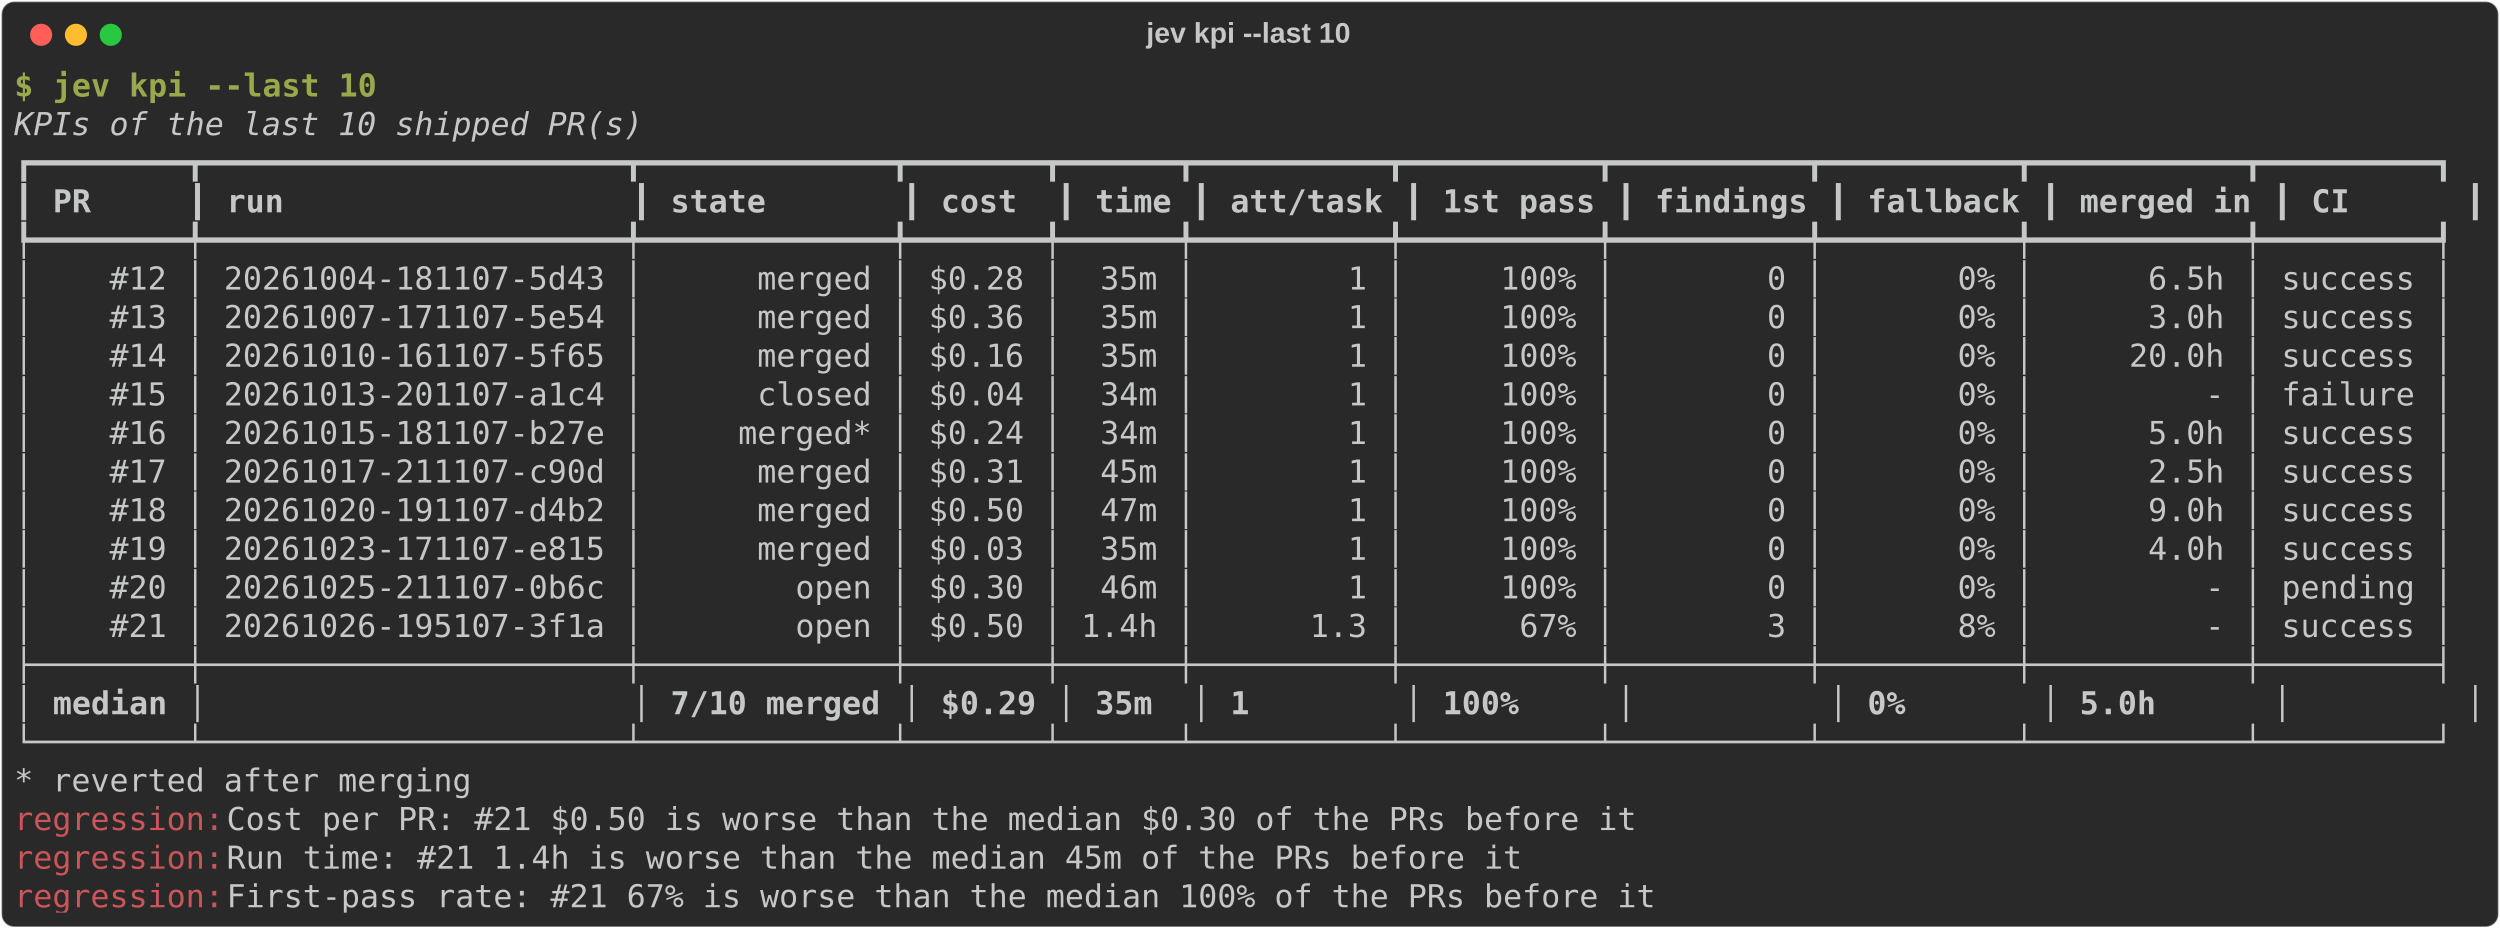
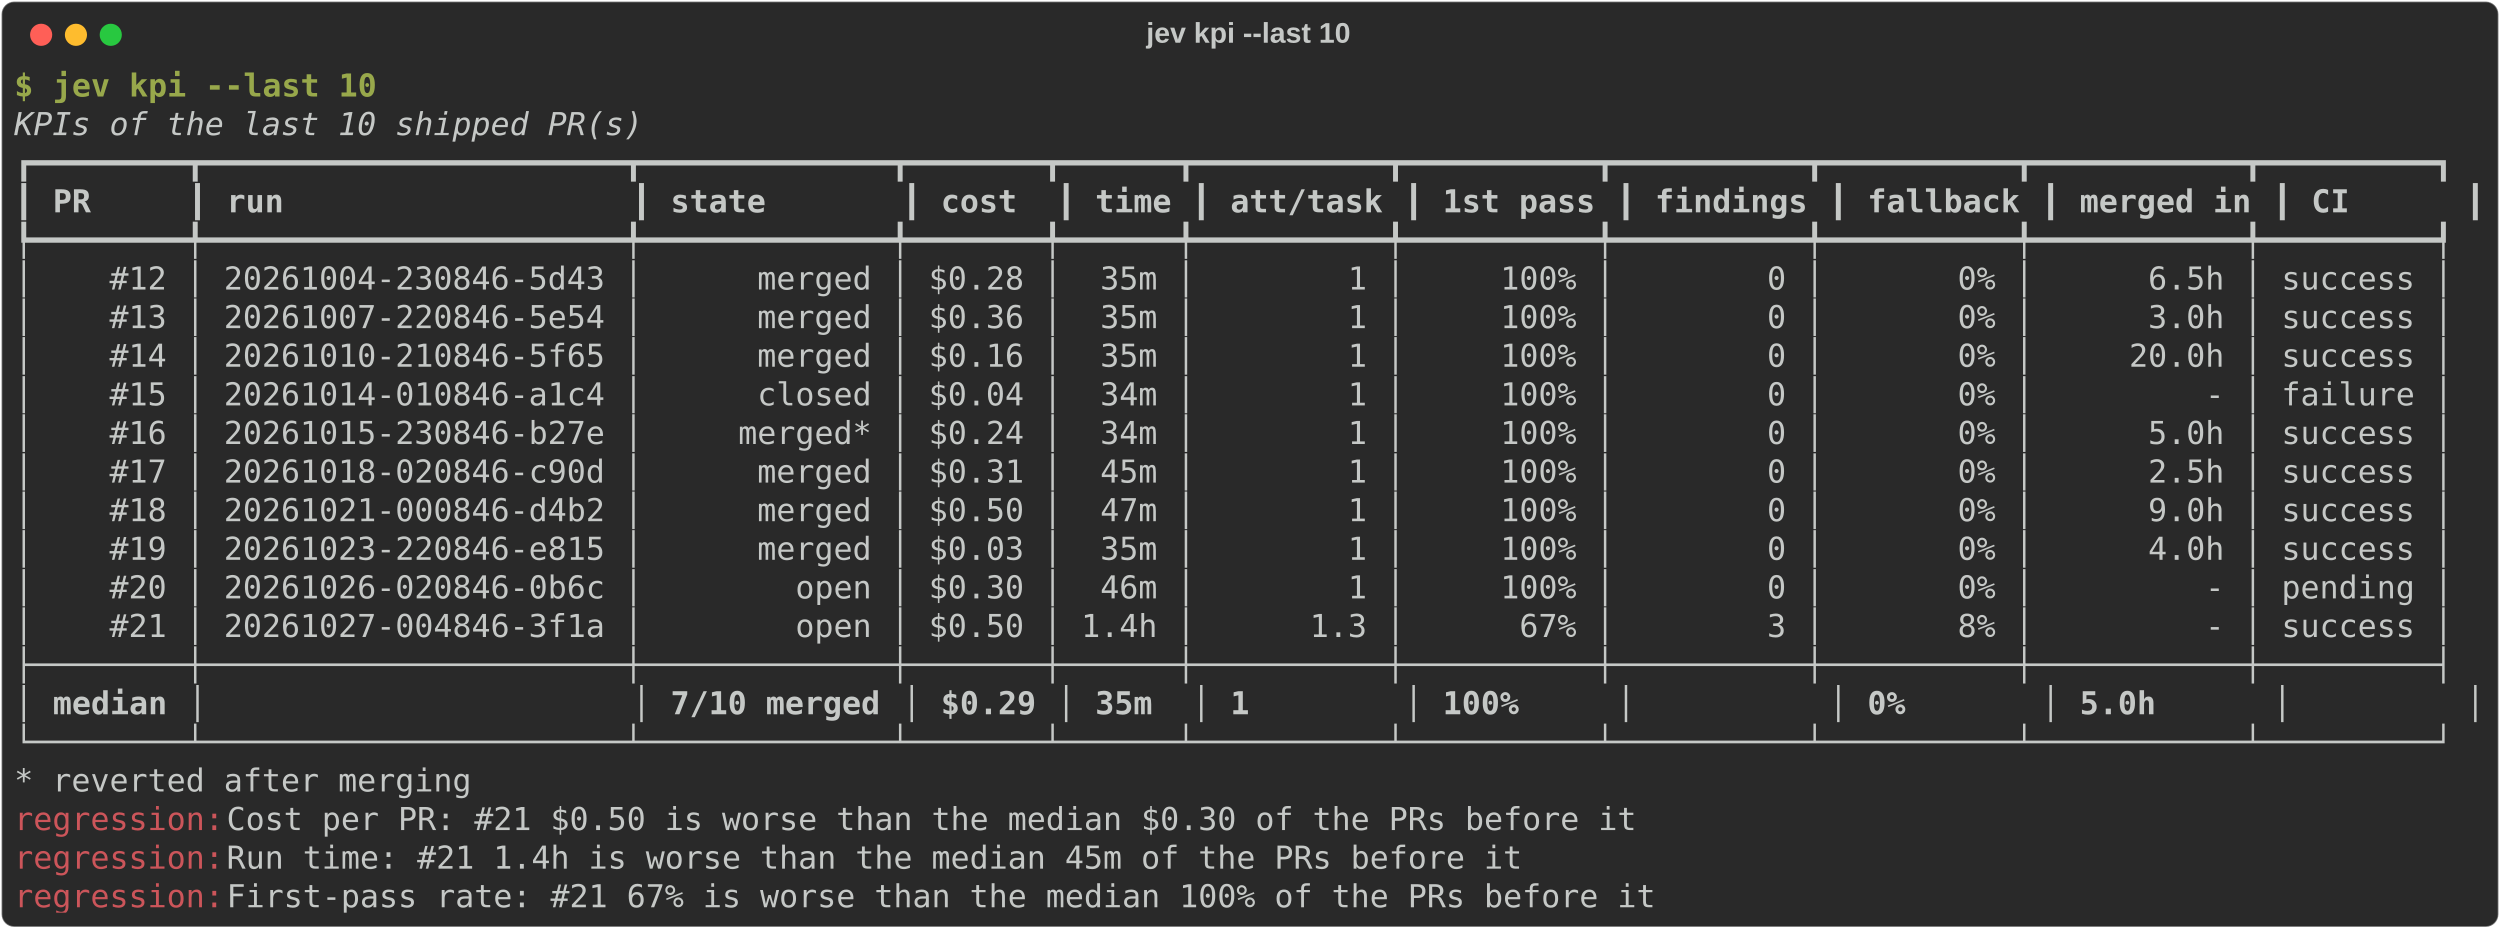
<svg xmlns="http://www.w3.org/2000/svg" class="rich-terminal" viewBox="0 0 1580 586.8">
  <style>

    @font-face {
        font-family: "Fira Code";
        src: local("FiraCode-Regular"),
                url("https://cdnjs.cloudflare.com/ajax/libs/firacode/6.2.0/woff2/FiraCode-Regular.woff2") format("woff2"),
                url("https://cdnjs.cloudflare.com/ajax/libs/firacode/6.2.0/woff/FiraCode-Regular.woff") format("woff");
        font-style: normal;
        font-weight: 400;
    }
    @font-face {
        font-family: "Fira Code";
        src: local("FiraCode-Bold"),
                url("https://cdnjs.cloudflare.com/ajax/libs/firacode/6.2.0/woff2/FiraCode-Bold.woff2") format("woff2"),
                url("https://cdnjs.cloudflare.com/ajax/libs/firacode/6.2.0/woff/FiraCode-Bold.woff") format("woff");
        font-style: bold;
        font-weight: 700;
    }

-     .terminal-4003745989-matrix {
+     .terminal-3333640441-matrix {
        font-family: Fira Code, monospace;
        font-size: 20px;
        line-height: 24.4px;
        font-variant-east-asian: full-width;
    }

-     .terminal-4003745989-title {
+     .terminal-3333640441-title {
        font-size: 18px;
        font-weight: bold;
        font-family: arial;
    }

-     .terminal-4003745989-r1 { fill: #98a84b;font-weight: bold }
- .terminal-4003745989-r2 { fill: #c5c8c6 }
- .terminal-4003745989-r3 { fill: #c5c8c6;font-style: italic; }
- .terminal-4003745989-r4 { fill: #c5c8c6;font-weight: bold }
- .terminal-4003745989-r5 { fill: #cc555a }
+     .terminal-3333640441-r1 { fill: #98a84b;font-weight: bold }
+ .terminal-3333640441-r2 { fill: #c5c8c6 }
+ .terminal-3333640441-r3 { fill: #c5c8c6;font-style: italic; }
+ .terminal-3333640441-r4 { fill: #c5c8c6;font-weight: bold }
+ .terminal-3333640441-r5 { fill: #cc555a }
    </style>
  <defs>
-     <clipPath id="terminal-4003745989-clip-terminal">
+     <clipPath id="terminal-3333640441-clip-terminal">
      <rect x="0" y="0" width="1560.6" height="535.8" />
    </clipPath>
-     <clipPath id="terminal-4003745989-line-0">
+     <clipPath id="terminal-3333640441-line-0">
      <rect x="0" y="1.5" width="1561.6" height="24.65" />
    </clipPath>
-     <clipPath id="terminal-4003745989-line-1">
+     <clipPath id="terminal-3333640441-line-1">
      <rect x="0" y="25.9" width="1561.6" height="24.65" />
    </clipPath>
-     <clipPath id="terminal-4003745989-line-2">
+     <clipPath id="terminal-3333640441-line-2">
      <rect x="0" y="50.3" width="1561.6" height="24.65" />
    </clipPath>
-     <clipPath id="terminal-4003745989-line-3">
+     <clipPath id="terminal-3333640441-line-3">
      <rect x="0" y="74.7" width="1561.6" height="24.65" />
    </clipPath>
-     <clipPath id="terminal-4003745989-line-4">
+     <clipPath id="terminal-3333640441-line-4">
      <rect x="0" y="99.1" width="1561.6" height="24.65" />
    </clipPath>
-     <clipPath id="terminal-4003745989-line-5">
+     <clipPath id="terminal-3333640441-line-5">
      <rect x="0" y="123.5" width="1561.6" height="24.65" />
    </clipPath>
-     <clipPath id="terminal-4003745989-line-6">
+     <clipPath id="terminal-3333640441-line-6">
      <rect x="0" y="147.9" width="1561.6" height="24.65" />
    </clipPath>
-     <clipPath id="terminal-4003745989-line-7">
+     <clipPath id="terminal-3333640441-line-7">
      <rect x="0" y="172.3" width="1561.6" height="24.65" />
    </clipPath>
-     <clipPath id="terminal-4003745989-line-8">
+     <clipPath id="terminal-3333640441-line-8">
      <rect x="0" y="196.7" width="1561.6" height="24.65" />
    </clipPath>
-     <clipPath id="terminal-4003745989-line-9">
+     <clipPath id="terminal-3333640441-line-9">
      <rect x="0" y="221.1" width="1561.6" height="24.65" />
    </clipPath>
-     <clipPath id="terminal-4003745989-line-10">
+     <clipPath id="terminal-3333640441-line-10">
      <rect x="0" y="245.5" width="1561.6" height="24.65" />
    </clipPath>
-     <clipPath id="terminal-4003745989-line-11">
+     <clipPath id="terminal-3333640441-line-11">
      <rect x="0" y="269.9" width="1561.6" height="24.65" />
    </clipPath>
-     <clipPath id="terminal-4003745989-line-12">
+     <clipPath id="terminal-3333640441-line-12">
      <rect x="0" y="294.3" width="1561.6" height="24.65" />
    </clipPath>
-     <clipPath id="terminal-4003745989-line-13">
+     <clipPath id="terminal-3333640441-line-13">
      <rect x="0" y="318.7" width="1561.6" height="24.65" />
    </clipPath>
-     <clipPath id="terminal-4003745989-line-14">
+     <clipPath id="terminal-3333640441-line-14">
      <rect x="0" y="343.1" width="1561.6" height="24.65" />
    </clipPath>
-     <clipPath id="terminal-4003745989-line-15">
+     <clipPath id="terminal-3333640441-line-15">
      <rect x="0" y="367.5" width="1561.6" height="24.65" />
    </clipPath>
-     <clipPath id="terminal-4003745989-line-16">
+     <clipPath id="terminal-3333640441-line-16">
      <rect x="0" y="391.9" width="1561.6" height="24.65" />
    </clipPath>
-     <clipPath id="terminal-4003745989-line-17">
+     <clipPath id="terminal-3333640441-line-17">
      <rect x="0" y="416.3" width="1561.6" height="24.65" />
    </clipPath>
-     <clipPath id="terminal-4003745989-line-18">
+     <clipPath id="terminal-3333640441-line-18">
      <rect x="0" y="440.7" width="1561.6" height="24.65" />
    </clipPath>
-     <clipPath id="terminal-4003745989-line-19">
+     <clipPath id="terminal-3333640441-line-19">
      <rect x="0" y="465.1" width="1561.6" height="24.65" />
    </clipPath>
-     <clipPath id="terminal-4003745989-line-20">
+     <clipPath id="terminal-3333640441-line-20">
      <rect x="0" y="489.5" width="1561.6" height="24.65" />
    </clipPath>
  </defs>
  <rect fill="#292929" stroke="rgba(255,255,255,0.35)" stroke-width="1" x="1" y="1" width="1578" height="584.8" rx="8" />
-   <text class="terminal-4003745989-title" fill="#c5c8c6" text-anchor="middle" x="789" y="27">jev kpi --last 10</text>
+   <text class="terminal-3333640441-title" fill="#c5c8c6" text-anchor="middle" x="789" y="27">jev kpi --last 10</text>
  <g transform="translate(26,22)">
    <circle cx="0" cy="0" r="7" fill="#ff5f57" />
    <circle cx="22" cy="0" r="7" fill="#febc2e" />
    <circle cx="44" cy="0" r="7" fill="#28c840" />
  </g>
-   <g transform="translate(9, 41)" clip-path="url(#terminal-4003745989-clip-terminal)">
-     <g class="terminal-4003745989-matrix">
-       <text class="terminal-4003745989-r1" x="0" y="20" textLength="24.4" clip-path="url(#terminal-4003745989-line-0)">$ </text>
-       <text class="terminal-4003745989-r1" x="24.4" y="20" textLength="207.4" clip-path="url(#terminal-4003745989-line-0)">jev kpi --last 10</text>
-       <text class="terminal-4003745989-r2" x="1561.6" y="20" textLength="12.2" clip-path="url(#terminal-4003745989-line-0)">
- </text>
-       <text class="terminal-4003745989-r3" x="0" y="44.4" textLength="1561.6" clip-path="url(#terminal-4003745989-line-1)">                                               KPIs of the last 10 shipped PR(s)                                                </text>
-       <text class="terminal-4003745989-r2" x="1561.6" y="44.4" textLength="12.2" clip-path="url(#terminal-4003745989-line-1)">
- </text>
-       <text class="terminal-4003745989-r2" x="0" y="68.8" textLength="1561.6" clip-path="url(#terminal-4003745989-line-2)">┏━━━━━━━━┳━━━━━━━━━━━━━━━━━━━━━━┳━━━━━━━━━━━━━┳━━━━━━━┳━━━━━━┳━━━━━━━━━━┳━━━━━━━━━━┳━━━━━━━━━━┳━━━━━━━━━━┳━━━━━━━━━━━┳━━━━━━━━━┓</text>
-       <text class="terminal-4003745989-r2" x="1561.6" y="68.8" textLength="12.2" clip-path="url(#terminal-4003745989-line-2)">
- </text>
-       <text class="terminal-4003745989-r2" x="0" y="93.2" textLength="12.2" clip-path="url(#terminal-4003745989-line-3)">┃</text>
-       <text class="terminal-4003745989-r4" x="24.4" y="93.2" textLength="73.2" clip-path="url(#terminal-4003745989-line-3)">    PR</text>
-       <text class="terminal-4003745989-r2" x="109.8" y="93.2" textLength="12.2" clip-path="url(#terminal-4003745989-line-3)">┃</text>
-       <text class="terminal-4003745989-r4" x="134.2" y="93.2" textLength="244" clip-path="url(#terminal-4003745989-line-3)">run                 </text>
-       <text class="terminal-4003745989-r2" x="390.4" y="93.2" textLength="12.2" clip-path="url(#terminal-4003745989-line-3)">┃</text>
-       <text class="terminal-4003745989-r4" x="414.8" y="93.2" textLength="134.2" clip-path="url(#terminal-4003745989-line-3)">      state</text>
-       <text class="terminal-4003745989-r2" x="561.2" y="93.2" textLength="12.2" clip-path="url(#terminal-4003745989-line-3)">┃</text>
-       <text class="terminal-4003745989-r4" x="585.6" y="93.2" textLength="61" clip-path="url(#terminal-4003745989-line-3)"> cost</text>
-       <text class="terminal-4003745989-r2" x="658.8" y="93.2" textLength="12.2" clip-path="url(#terminal-4003745989-line-3)">┃</text>
-       <text class="terminal-4003745989-r4" x="683.2" y="93.2" textLength="48.8" clip-path="url(#terminal-4003745989-line-3)">time</text>
-       <text class="terminal-4003745989-r2" x="744.2" y="93.2" textLength="12.2" clip-path="url(#terminal-4003745989-line-3)">┃</text>
-       <text class="terminal-4003745989-r4" x="768.6" y="93.2" textLength="97.6" clip-path="url(#terminal-4003745989-line-3)">att/task</text>
-       <text class="terminal-4003745989-r2" x="878.4" y="93.2" textLength="12.2" clip-path="url(#terminal-4003745989-line-3)">┃</text>
-       <text class="terminal-4003745989-r4" x="902.8" y="93.2" textLength="97.6" clip-path="url(#terminal-4003745989-line-3)">1st pass</text>
-       <text class="terminal-4003745989-r2" x="1012.6" y="93.2" textLength="12.2" clip-path="url(#terminal-4003745989-line-3)">┃</text>
-       <text class="terminal-4003745989-r4" x="1037" y="93.2" textLength="97.6" clip-path="url(#terminal-4003745989-line-3)">findings</text>
-       <text class="terminal-4003745989-r2" x="1146.8" y="93.2" textLength="12.2" clip-path="url(#terminal-4003745989-line-3)">┃</text>
-       <text class="terminal-4003745989-r4" x="1171.2" y="93.2" textLength="97.6" clip-path="url(#terminal-4003745989-line-3)">fallback</text>
-       <text class="terminal-4003745989-r2" x="1281" y="93.2" textLength="12.2" clip-path="url(#terminal-4003745989-line-3)">┃</text>
-       <text class="terminal-4003745989-r4" x="1305.4" y="93.2" textLength="109.8" clip-path="url(#terminal-4003745989-line-3)">merged in</text>
-       <text class="terminal-4003745989-r2" x="1427.4" y="93.2" textLength="12.2" clip-path="url(#terminal-4003745989-line-3)">┃</text>
-       <text class="terminal-4003745989-r4" x="1451.8" y="93.2" textLength="85.4" clip-path="url(#terminal-4003745989-line-3)">     CI</text>
-       <text class="terminal-4003745989-r2" x="1549.4" y="93.2" textLength="12.2" clip-path="url(#terminal-4003745989-line-3)">┃</text>
-       <text class="terminal-4003745989-r2" x="1561.6" y="93.2" textLength="12.2" clip-path="url(#terminal-4003745989-line-3)">
- </text>
-       <text class="terminal-4003745989-r2" x="0" y="117.6" textLength="1561.6" clip-path="url(#terminal-4003745989-line-4)">┡━━━━━━━━╇━━━━━━━━━━━━━━━━━━━━━━╇━━━━━━━━━━━━━╇━━━━━━━╇━━━━━━╇━━━━━━━━━━╇━━━━━━━━━━╇━━━━━━━━━━╇━━━━━━━━━━╇━━━━━━━━━━━╇━━━━━━━━━┩</text>
-       <text class="terminal-4003745989-r2" x="1561.6" y="117.6" textLength="12.2" clip-path="url(#terminal-4003745989-line-4)">
- </text>
-       <text class="terminal-4003745989-r2" x="0" y="142" textLength="1561.6" clip-path="url(#terminal-4003745989-line-5)">│    #12 │ 20261004-181107-5d43 │      merged │ $0.28 │  35m │        1 │     100% │        0 │       0% │      6.5h │ success │</text>
-       <text class="terminal-4003745989-r2" x="1561.6" y="142" textLength="12.2" clip-path="url(#terminal-4003745989-line-5)">
- </text>
-       <text class="terminal-4003745989-r2" x="0" y="166.4" textLength="1561.6" clip-path="url(#terminal-4003745989-line-6)">│    #13 │ 20261007-171107-5e54 │      merged │ $0.36 │  35m │        1 │     100% │        0 │       0% │      3.0h │ success │</text>
-       <text class="terminal-4003745989-r2" x="1561.6" y="166.4" textLength="12.2" clip-path="url(#terminal-4003745989-line-6)">
- </text>
-       <text class="terminal-4003745989-r2" x="0" y="190.8" textLength="1561.6" clip-path="url(#terminal-4003745989-line-7)">│    #14 │ 20261010-161107-5f65 │      merged │ $0.16 │  35m │        1 │     100% │        0 │       0% │     20.0h │ success │</text>
-       <text class="terminal-4003745989-r2" x="1561.6" y="190.8" textLength="12.2" clip-path="url(#terminal-4003745989-line-7)">
- </text>
-       <text class="terminal-4003745989-r2" x="0" y="215.2" textLength="1561.6" clip-path="url(#terminal-4003745989-line-8)">│    #15 │ 20261013-201107-a1c4 │      closed │ $0.04 │  34m │        1 │     100% │        0 │       0% │         - │ failure │</text>
-       <text class="terminal-4003745989-r2" x="1561.6" y="215.2" textLength="12.2" clip-path="url(#terminal-4003745989-line-8)">
- </text>
-       <text class="terminal-4003745989-r2" x="0" y="239.6" textLength="1561.6" clip-path="url(#terminal-4003745989-line-9)">│    #16 │ 20261015-181107-b27e │     merged* │ $0.24 │  34m │        1 │     100% │        0 │       0% │      5.0h │ success │</text>
-       <text class="terminal-4003745989-r2" x="1561.6" y="239.6" textLength="12.2" clip-path="url(#terminal-4003745989-line-9)">
- </text>
-       <text class="terminal-4003745989-r2" x="0" y="264" textLength="1561.6" clip-path="url(#terminal-4003745989-line-10)">│    #17 │ 20261017-211107-c90d │      merged │ $0.31 │  45m │        1 │     100% │        0 │       0% │      2.5h │ success │</text>
-       <text class="terminal-4003745989-r2" x="1561.6" y="264" textLength="12.2" clip-path="url(#terminal-4003745989-line-10)">
- </text>
-       <text class="terminal-4003745989-r2" x="0" y="288.4" textLength="1561.6" clip-path="url(#terminal-4003745989-line-11)">│    #18 │ 20261020-191107-d4b2 │      merged │ $0.50 │  47m │        1 │     100% │        0 │       0% │      9.0h │ success │</text>
-       <text class="terminal-4003745989-r2" x="1561.6" y="288.4" textLength="12.2" clip-path="url(#terminal-4003745989-line-11)">
- </text>
-       <text class="terminal-4003745989-r2" x="0" y="312.8" textLength="1561.6" clip-path="url(#terminal-4003745989-line-12)">│    #19 │ 20261023-171107-e815 │      merged │ $0.03 │  35m │        1 │     100% │        0 │       0% │      4.0h │ success │</text>
-       <text class="terminal-4003745989-r2" x="1561.6" y="312.8" textLength="12.2" clip-path="url(#terminal-4003745989-line-12)">
- </text>
-       <text class="terminal-4003745989-r2" x="0" y="337.2" textLength="1561.6" clip-path="url(#terminal-4003745989-line-13)">│    #20 │ 20261025-211107-0b6c │        open │ $0.30 │  46m │        1 │     100% │        0 │       0% │         - │ pending │</text>
-       <text class="terminal-4003745989-r2" x="1561.6" y="337.2" textLength="12.2" clip-path="url(#terminal-4003745989-line-13)">
- </text>
-       <text class="terminal-4003745989-r2" x="0" y="361.6" textLength="1561.6" clip-path="url(#terminal-4003745989-line-14)">│    #21 │ 20261026-195107-3f1a │        open │ $0.50 │ 1.4h │      1.3 │      67% │        3 │       8% │         - │ success │</text>
-       <text class="terminal-4003745989-r2" x="1561.6" y="361.6" textLength="12.2" clip-path="url(#terminal-4003745989-line-14)">
- </text>
-       <text class="terminal-4003745989-r2" x="0" y="386" textLength="1561.6" clip-path="url(#terminal-4003745989-line-15)">├────────┼──────────────────────┼─────────────┼───────┼──────┼──────────┼──────────┼──────────┼──────────┼───────────┼─────────┤</text>
-       <text class="terminal-4003745989-r2" x="1561.6" y="386" textLength="12.2" clip-path="url(#terminal-4003745989-line-15)">
- </text>
-       <text class="terminal-4003745989-r2" x="0" y="410.4" textLength="12.2" clip-path="url(#terminal-4003745989-line-16)">│</text>
-       <text class="terminal-4003745989-r4" x="24.4" y="410.4" textLength="73.2" clip-path="url(#terminal-4003745989-line-16)">median</text>
-       <text class="terminal-4003745989-r2" x="109.8" y="410.4" textLength="12.2" clip-path="url(#terminal-4003745989-line-16)">│</text>
-       <text class="terminal-4003745989-r2" x="390.4" y="410.4" textLength="12.2" clip-path="url(#terminal-4003745989-line-16)">│</text>
-       <text class="terminal-4003745989-r4" x="414.8" y="410.4" textLength="134.2" clip-path="url(#terminal-4003745989-line-16)">7/10 merged</text>
-       <text class="terminal-4003745989-r2" x="561.2" y="410.4" textLength="12.2" clip-path="url(#terminal-4003745989-line-16)">│</text>
-       <text class="terminal-4003745989-r4" x="585.6" y="410.4" textLength="61" clip-path="url(#terminal-4003745989-line-16)">$0.29</text>
-       <text class="terminal-4003745989-r2" x="658.8" y="410.4" textLength="12.2" clip-path="url(#terminal-4003745989-line-16)">│</text>
-       <text class="terminal-4003745989-r4" x="683.2" y="410.4" textLength="48.8" clip-path="url(#terminal-4003745989-line-16)"> 35m</text>
-       <text class="terminal-4003745989-r2" x="744.2" y="410.4" textLength="12.2" clip-path="url(#terminal-4003745989-line-16)">│</text>
-       <text class="terminal-4003745989-r4" x="768.6" y="410.4" textLength="97.6" clip-path="url(#terminal-4003745989-line-16)">       1</text>
-       <text class="terminal-4003745989-r2" x="878.4" y="410.4" textLength="12.2" clip-path="url(#terminal-4003745989-line-16)">│</text>
-       <text class="terminal-4003745989-r4" x="902.8" y="410.4" textLength="97.6" clip-path="url(#terminal-4003745989-line-16)">    100%</text>
-       <text class="terminal-4003745989-r2" x="1012.6" y="410.4" textLength="12.2" clip-path="url(#terminal-4003745989-line-16)">│</text>
-       <text class="terminal-4003745989-r2" x="1146.8" y="410.4" textLength="12.2" clip-path="url(#terminal-4003745989-line-16)">│</text>
-       <text class="terminal-4003745989-r4" x="1171.2" y="410.4" textLength="97.6" clip-path="url(#terminal-4003745989-line-16)">      0%</text>
-       <text class="terminal-4003745989-r2" x="1281" y="410.4" textLength="12.2" clip-path="url(#terminal-4003745989-line-16)">│</text>
-       <text class="terminal-4003745989-r4" x="1305.4" y="410.4" textLength="109.8" clip-path="url(#terminal-4003745989-line-16)">     5.0h</text>
-       <text class="terminal-4003745989-r2" x="1427.4" y="410.4" textLength="12.2" clip-path="url(#terminal-4003745989-line-16)">│</text>
-       <text class="terminal-4003745989-r2" x="1549.4" y="410.4" textLength="12.2" clip-path="url(#terminal-4003745989-line-16)">│</text>
-       <text class="terminal-4003745989-r2" x="1561.6" y="410.4" textLength="12.2" clip-path="url(#terminal-4003745989-line-16)">
- </text>
-       <text class="terminal-4003745989-r2" x="0" y="434.8" textLength="1561.6" clip-path="url(#terminal-4003745989-line-17)">└────────┴──────────────────────┴─────────────┴───────┴──────┴──────────┴──────────┴──────────┴──────────┴───────────┴─────────┘</text>
-       <text class="terminal-4003745989-r2" x="1561.6" y="434.8" textLength="12.2" clip-path="url(#terminal-4003745989-line-17)">
- </text>
-       <text class="terminal-4003745989-r2" x="0" y="459.2" textLength="292.8" clip-path="url(#terminal-4003745989-line-18)">* reverted after merging</text>
-       <text class="terminal-4003745989-r2" x="1561.6" y="459.2" textLength="12.2" clip-path="url(#terminal-4003745989-line-18)">
- </text>
-       <text class="terminal-4003745989-r5" x="0" y="483.6" textLength="134.2" clip-path="url(#terminal-4003745989-line-19)">regression:</text>
-       <text class="terminal-4003745989-r2" x="134.2" y="483.6" textLength="915" clip-path="url(#terminal-4003745989-line-19)"> Cost per PR: #21 $0.50 is worse than the median $0.30 of the PRs before it</text>
-       <text class="terminal-4003745989-r2" x="1561.6" y="483.6" textLength="12.2" clip-path="url(#terminal-4003745989-line-19)">
- </text>
-       <text class="terminal-4003745989-r5" x="0" y="508" textLength="134.2" clip-path="url(#terminal-4003745989-line-20)">regression:</text>
-       <text class="terminal-4003745989-r2" x="134.2" y="508" textLength="841.8" clip-path="url(#terminal-4003745989-line-20)"> Run time: #21 1.4h is worse than the median 45m of the PRs before it</text>
-       <text class="terminal-4003745989-r2" x="1561.6" y="508" textLength="12.2" clip-path="url(#terminal-4003745989-line-20)">
- </text>
-       <text class="terminal-4003745989-r5" x="0" y="532.4" textLength="134.2" clip-path="url(#terminal-4003745989-line-21)">regression:</text>
-       <text class="terminal-4003745989-r2" x="134.2" y="532.4" textLength="927.2" clip-path="url(#terminal-4003745989-line-21)"> First-pass rate: #21 67% is worse than the median 100% of the PRs before it</text>
-       <text class="terminal-4003745989-r2" x="1561.6" y="532.4" textLength="12.2" clip-path="url(#terminal-4003745989-line-21)">
+   <g transform="translate(9, 41)" clip-path="url(#terminal-3333640441-clip-terminal)">
+     <g class="terminal-3333640441-matrix">
+       <text class="terminal-3333640441-r1" x="0" y="20" textLength="24.4" clip-path="url(#terminal-3333640441-line-0)">$ </text>
+       <text class="terminal-3333640441-r1" x="24.4" y="20" textLength="207.4" clip-path="url(#terminal-3333640441-line-0)">jev kpi --last 10</text>
+       <text class="terminal-3333640441-r2" x="1561.6" y="20" textLength="12.2" clip-path="url(#terminal-3333640441-line-0)">
+ </text>
+       <text class="terminal-3333640441-r3" x="0" y="44.4" textLength="1561.6" clip-path="url(#terminal-3333640441-line-1)">                                               KPIs of the last 10 shipped PR(s)                                                </text>
+       <text class="terminal-3333640441-r2" x="1561.6" y="44.4" textLength="12.2" clip-path="url(#terminal-3333640441-line-1)">
+ </text>
+       <text class="terminal-3333640441-r2" x="0" y="68.8" textLength="1561.6" clip-path="url(#terminal-3333640441-line-2)">┏━━━━━━━━┳━━━━━━━━━━━━━━━━━━━━━━┳━━━━━━━━━━━━━┳━━━━━━━┳━━━━━━┳━━━━━━━━━━┳━━━━━━━━━━┳━━━━━━━━━━┳━━━━━━━━━━┳━━━━━━━━━━━┳━━━━━━━━━┓</text>
+       <text class="terminal-3333640441-r2" x="1561.6" y="68.8" textLength="12.2" clip-path="url(#terminal-3333640441-line-2)">
+ </text>
+       <text class="terminal-3333640441-r2" x="0" y="93.2" textLength="12.2" clip-path="url(#terminal-3333640441-line-3)">┃</text>
+       <text class="terminal-3333640441-r4" x="24.4" y="93.2" textLength="73.2" clip-path="url(#terminal-3333640441-line-3)">    PR</text>
+       <text class="terminal-3333640441-r2" x="109.8" y="93.2" textLength="12.2" clip-path="url(#terminal-3333640441-line-3)">┃</text>
+       <text class="terminal-3333640441-r4" x="134.2" y="93.2" textLength="244" clip-path="url(#terminal-3333640441-line-3)">run                 </text>
+       <text class="terminal-3333640441-r2" x="390.4" y="93.2" textLength="12.2" clip-path="url(#terminal-3333640441-line-3)">┃</text>
+       <text class="terminal-3333640441-r4" x="414.8" y="93.2" textLength="134.2" clip-path="url(#terminal-3333640441-line-3)">      state</text>
+       <text class="terminal-3333640441-r2" x="561.2" y="93.2" textLength="12.2" clip-path="url(#terminal-3333640441-line-3)">┃</text>
+       <text class="terminal-3333640441-r4" x="585.6" y="93.2" textLength="61" clip-path="url(#terminal-3333640441-line-3)"> cost</text>
+       <text class="terminal-3333640441-r2" x="658.8" y="93.2" textLength="12.2" clip-path="url(#terminal-3333640441-line-3)">┃</text>
+       <text class="terminal-3333640441-r4" x="683.2" y="93.2" textLength="48.8" clip-path="url(#terminal-3333640441-line-3)">time</text>
+       <text class="terminal-3333640441-r2" x="744.2" y="93.2" textLength="12.2" clip-path="url(#terminal-3333640441-line-3)">┃</text>
+       <text class="terminal-3333640441-r4" x="768.6" y="93.2" textLength="97.6" clip-path="url(#terminal-3333640441-line-3)">att/task</text>
+       <text class="terminal-3333640441-r2" x="878.4" y="93.2" textLength="12.2" clip-path="url(#terminal-3333640441-line-3)">┃</text>
+       <text class="terminal-3333640441-r4" x="902.8" y="93.2" textLength="97.6" clip-path="url(#terminal-3333640441-line-3)">1st pass</text>
+       <text class="terminal-3333640441-r2" x="1012.6" y="93.2" textLength="12.2" clip-path="url(#terminal-3333640441-line-3)">┃</text>
+       <text class="terminal-3333640441-r4" x="1037" y="93.2" textLength="97.6" clip-path="url(#terminal-3333640441-line-3)">findings</text>
+       <text class="terminal-3333640441-r2" x="1146.8" y="93.2" textLength="12.2" clip-path="url(#terminal-3333640441-line-3)">┃</text>
+       <text class="terminal-3333640441-r4" x="1171.2" y="93.2" textLength="97.6" clip-path="url(#terminal-3333640441-line-3)">fallback</text>
+       <text class="terminal-3333640441-r2" x="1281" y="93.2" textLength="12.2" clip-path="url(#terminal-3333640441-line-3)">┃</text>
+       <text class="terminal-3333640441-r4" x="1305.4" y="93.2" textLength="109.8" clip-path="url(#terminal-3333640441-line-3)">merged in</text>
+       <text class="terminal-3333640441-r2" x="1427.4" y="93.2" textLength="12.2" clip-path="url(#terminal-3333640441-line-3)">┃</text>
+       <text class="terminal-3333640441-r4" x="1451.8" y="93.2" textLength="85.4" clip-path="url(#terminal-3333640441-line-3)">     CI</text>
+       <text class="terminal-3333640441-r2" x="1549.4" y="93.2" textLength="12.2" clip-path="url(#terminal-3333640441-line-3)">┃</text>
+       <text class="terminal-3333640441-r2" x="1561.6" y="93.2" textLength="12.2" clip-path="url(#terminal-3333640441-line-3)">
+ </text>
+       <text class="terminal-3333640441-r2" x="0" y="117.6" textLength="1561.6" clip-path="url(#terminal-3333640441-line-4)">┡━━━━━━━━╇━━━━━━━━━━━━━━━━━━━━━━╇━━━━━━━━━━━━━╇━━━━━━━╇━━━━━━╇━━━━━━━━━━╇━━━━━━━━━━╇━━━━━━━━━━╇━━━━━━━━━━╇━━━━━━━━━━━╇━━━━━━━━━┩</text>
+       <text class="terminal-3333640441-r2" x="1561.6" y="117.6" textLength="12.2" clip-path="url(#terminal-3333640441-line-4)">
+ </text>
+       <text class="terminal-3333640441-r2" x="0" y="142" textLength="1561.6" clip-path="url(#terminal-3333640441-line-5)">│    #12 │ 20261004-230846-5d43 │      merged │ $0.28 │  35m │        1 │     100% │        0 │       0% │      6.5h │ success │</text>
+       <text class="terminal-3333640441-r2" x="1561.6" y="142" textLength="12.2" clip-path="url(#terminal-3333640441-line-5)">
+ </text>
+       <text class="terminal-3333640441-r2" x="0" y="166.4" textLength="1561.6" clip-path="url(#terminal-3333640441-line-6)">│    #13 │ 20261007-220846-5e54 │      merged │ $0.36 │  35m │        1 │     100% │        0 │       0% │      3.0h │ success │</text>
+       <text class="terminal-3333640441-r2" x="1561.6" y="166.4" textLength="12.2" clip-path="url(#terminal-3333640441-line-6)">
+ </text>
+       <text class="terminal-3333640441-r2" x="0" y="190.8" textLength="1561.6" clip-path="url(#terminal-3333640441-line-7)">│    #14 │ 20261010-210846-5f65 │      merged │ $0.16 │  35m │        1 │     100% │        0 │       0% │     20.0h │ success │</text>
+       <text class="terminal-3333640441-r2" x="1561.6" y="190.8" textLength="12.2" clip-path="url(#terminal-3333640441-line-7)">
+ </text>
+       <text class="terminal-3333640441-r2" x="0" y="215.2" textLength="1561.6" clip-path="url(#terminal-3333640441-line-8)">│    #15 │ 20261014-010846-a1c4 │      closed │ $0.04 │  34m │        1 │     100% │        0 │       0% │         - │ failure │</text>
+       <text class="terminal-3333640441-r2" x="1561.6" y="215.2" textLength="12.2" clip-path="url(#terminal-3333640441-line-8)">
+ </text>
+       <text class="terminal-3333640441-r2" x="0" y="239.6" textLength="1561.6" clip-path="url(#terminal-3333640441-line-9)">│    #16 │ 20261015-230846-b27e │     merged* │ $0.24 │  34m │        1 │     100% │        0 │       0% │      5.0h │ success │</text>
+       <text class="terminal-3333640441-r2" x="1561.6" y="239.6" textLength="12.2" clip-path="url(#terminal-3333640441-line-9)">
+ </text>
+       <text class="terminal-3333640441-r2" x="0" y="264" textLength="1561.6" clip-path="url(#terminal-3333640441-line-10)">│    #17 │ 20261018-020846-c90d │      merged │ $0.31 │  45m │        1 │     100% │        0 │       0% │      2.5h │ success │</text>
+       <text class="terminal-3333640441-r2" x="1561.6" y="264" textLength="12.2" clip-path="url(#terminal-3333640441-line-10)">
+ </text>
+       <text class="terminal-3333640441-r2" x="0" y="288.4" textLength="1561.6" clip-path="url(#terminal-3333640441-line-11)">│    #18 │ 20261021-000846-d4b2 │      merged │ $0.50 │  47m │        1 │     100% │        0 │       0% │      9.0h │ success │</text>
+       <text class="terminal-3333640441-r2" x="1561.6" y="288.4" textLength="12.2" clip-path="url(#terminal-3333640441-line-11)">
+ </text>
+       <text class="terminal-3333640441-r2" x="0" y="312.8" textLength="1561.6" clip-path="url(#terminal-3333640441-line-12)">│    #19 │ 20261023-220846-e815 │      merged │ $0.03 │  35m │        1 │     100% │        0 │       0% │      4.0h │ success │</text>
+       <text class="terminal-3333640441-r2" x="1561.6" y="312.8" textLength="12.2" clip-path="url(#terminal-3333640441-line-12)">
+ </text>
+       <text class="terminal-3333640441-r2" x="0" y="337.2" textLength="1561.6" clip-path="url(#terminal-3333640441-line-13)">│    #20 │ 20261026-020846-0b6c │        open │ $0.30 │  46m │        1 │     100% │        0 │       0% │         - │ pending │</text>
+       <text class="terminal-3333640441-r2" x="1561.6" y="337.2" textLength="12.2" clip-path="url(#terminal-3333640441-line-13)">
+ </text>
+       <text class="terminal-3333640441-r2" x="0" y="361.6" textLength="1561.6" clip-path="url(#terminal-3333640441-line-14)">│    #21 │ 20261027-004846-3f1a │        open │ $0.50 │ 1.4h │      1.3 │      67% │        3 │       8% │         - │ success │</text>
+       <text class="terminal-3333640441-r2" x="1561.6" y="361.6" textLength="12.2" clip-path="url(#terminal-3333640441-line-14)">
+ </text>
+       <text class="terminal-3333640441-r2" x="0" y="386" textLength="1561.6" clip-path="url(#terminal-3333640441-line-15)">├────────┼──────────────────────┼─────────────┼───────┼──────┼──────────┼──────────┼──────────┼──────────┼───────────┼─────────┤</text>
+       <text class="terminal-3333640441-r2" x="1561.6" y="386" textLength="12.2" clip-path="url(#terminal-3333640441-line-15)">
+ </text>
+       <text class="terminal-3333640441-r2" x="0" y="410.4" textLength="12.2" clip-path="url(#terminal-3333640441-line-16)">│</text>
+       <text class="terminal-3333640441-r4" x="24.4" y="410.4" textLength="73.2" clip-path="url(#terminal-3333640441-line-16)">median</text>
+       <text class="terminal-3333640441-r2" x="109.8" y="410.4" textLength="12.2" clip-path="url(#terminal-3333640441-line-16)">│</text>
+       <text class="terminal-3333640441-r2" x="390.4" y="410.4" textLength="12.2" clip-path="url(#terminal-3333640441-line-16)">│</text>
+       <text class="terminal-3333640441-r4" x="414.8" y="410.4" textLength="134.2" clip-path="url(#terminal-3333640441-line-16)">7/10 merged</text>
+       <text class="terminal-3333640441-r2" x="561.2" y="410.4" textLength="12.2" clip-path="url(#terminal-3333640441-line-16)">│</text>
+       <text class="terminal-3333640441-r4" x="585.6" y="410.4" textLength="61" clip-path="url(#terminal-3333640441-line-16)">$0.29</text>
+       <text class="terminal-3333640441-r2" x="658.8" y="410.4" textLength="12.2" clip-path="url(#terminal-3333640441-line-16)">│</text>
+       <text class="terminal-3333640441-r4" x="683.2" y="410.4" textLength="48.8" clip-path="url(#terminal-3333640441-line-16)"> 35m</text>
+       <text class="terminal-3333640441-r2" x="744.2" y="410.4" textLength="12.2" clip-path="url(#terminal-3333640441-line-16)">│</text>
+       <text class="terminal-3333640441-r4" x="768.6" y="410.4" textLength="97.6" clip-path="url(#terminal-3333640441-line-16)">       1</text>
+       <text class="terminal-3333640441-r2" x="878.4" y="410.4" textLength="12.2" clip-path="url(#terminal-3333640441-line-16)">│</text>
+       <text class="terminal-3333640441-r4" x="902.8" y="410.4" textLength="97.6" clip-path="url(#terminal-3333640441-line-16)">    100%</text>
+       <text class="terminal-3333640441-r2" x="1012.6" y="410.4" textLength="12.2" clip-path="url(#terminal-3333640441-line-16)">│</text>
+       <text class="terminal-3333640441-r2" x="1146.8" y="410.4" textLength="12.2" clip-path="url(#terminal-3333640441-line-16)">│</text>
+       <text class="terminal-3333640441-r4" x="1171.2" y="410.4" textLength="97.6" clip-path="url(#terminal-3333640441-line-16)">      0%</text>
+       <text class="terminal-3333640441-r2" x="1281" y="410.4" textLength="12.2" clip-path="url(#terminal-3333640441-line-16)">│</text>
+       <text class="terminal-3333640441-r4" x="1305.4" y="410.4" textLength="109.8" clip-path="url(#terminal-3333640441-line-16)">     5.0h</text>
+       <text class="terminal-3333640441-r2" x="1427.4" y="410.4" textLength="12.2" clip-path="url(#terminal-3333640441-line-16)">│</text>
+       <text class="terminal-3333640441-r2" x="1549.4" y="410.4" textLength="12.2" clip-path="url(#terminal-3333640441-line-16)">│</text>
+       <text class="terminal-3333640441-r2" x="1561.6" y="410.4" textLength="12.2" clip-path="url(#terminal-3333640441-line-16)">
+ </text>
+       <text class="terminal-3333640441-r2" x="0" y="434.8" textLength="1561.6" clip-path="url(#terminal-3333640441-line-17)">└────────┴──────────────────────┴─────────────┴───────┴──────┴──────────┴──────────┴──────────┴──────────┴───────────┴─────────┘</text>
+       <text class="terminal-3333640441-r2" x="1561.6" y="434.8" textLength="12.2" clip-path="url(#terminal-3333640441-line-17)">
+ </text>
+       <text class="terminal-3333640441-r2" x="0" y="459.2" textLength="292.8" clip-path="url(#terminal-3333640441-line-18)">* reverted after merging</text>
+       <text class="terminal-3333640441-r2" x="1561.6" y="459.2" textLength="12.2" clip-path="url(#terminal-3333640441-line-18)">
+ </text>
+       <text class="terminal-3333640441-r5" x="0" y="483.6" textLength="134.2" clip-path="url(#terminal-3333640441-line-19)">regression:</text>
+       <text class="terminal-3333640441-r2" x="134.2" y="483.6" textLength="915" clip-path="url(#terminal-3333640441-line-19)"> Cost per PR: #21 $0.50 is worse than the median $0.30 of the PRs before it</text>
+       <text class="terminal-3333640441-r2" x="1561.6" y="483.6" textLength="12.2" clip-path="url(#terminal-3333640441-line-19)">
+ </text>
+       <text class="terminal-3333640441-r5" x="0" y="508" textLength="134.2" clip-path="url(#terminal-3333640441-line-20)">regression:</text>
+       <text class="terminal-3333640441-r2" x="134.2" y="508" textLength="841.8" clip-path="url(#terminal-3333640441-line-20)"> Run time: #21 1.4h is worse than the median 45m of the PRs before it</text>
+       <text class="terminal-3333640441-r2" x="1561.6" y="508" textLength="12.2" clip-path="url(#terminal-3333640441-line-20)">
+ </text>
+       <text class="terminal-3333640441-r5" x="0" y="532.4" textLength="134.2" clip-path="url(#terminal-3333640441-line-21)">regression:</text>
+       <text class="terminal-3333640441-r2" x="134.2" y="532.4" textLength="927.2" clip-path="url(#terminal-3333640441-line-21)"> First-pass rate: #21 67% is worse than the median 100% of the PRs before it</text>
+       <text class="terminal-3333640441-r2" x="1561.6" y="532.4" textLength="12.2" clip-path="url(#terminal-3333640441-line-21)">
</text>
    </g>
  </g>
</svg>
